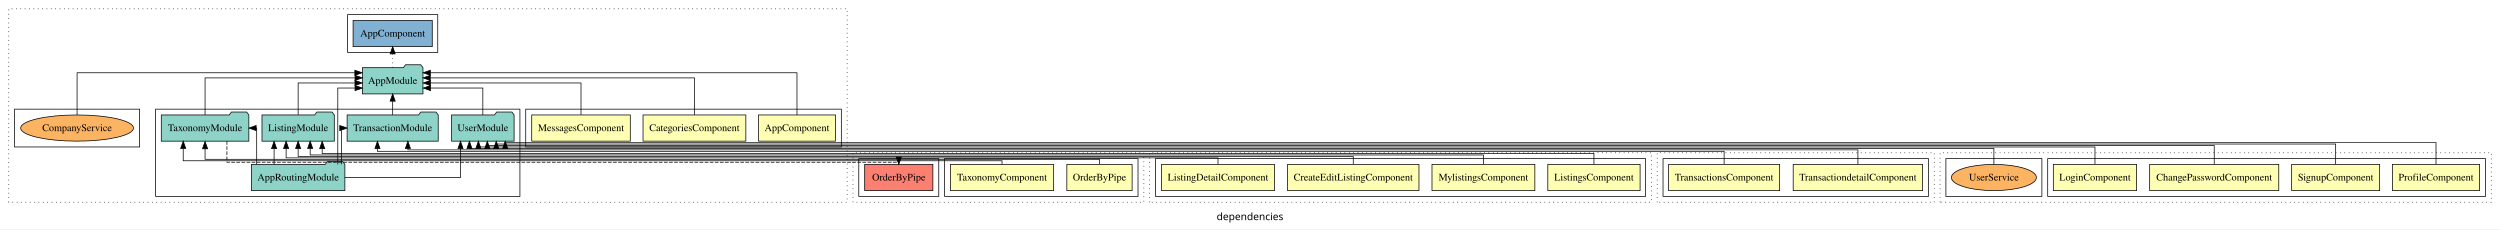
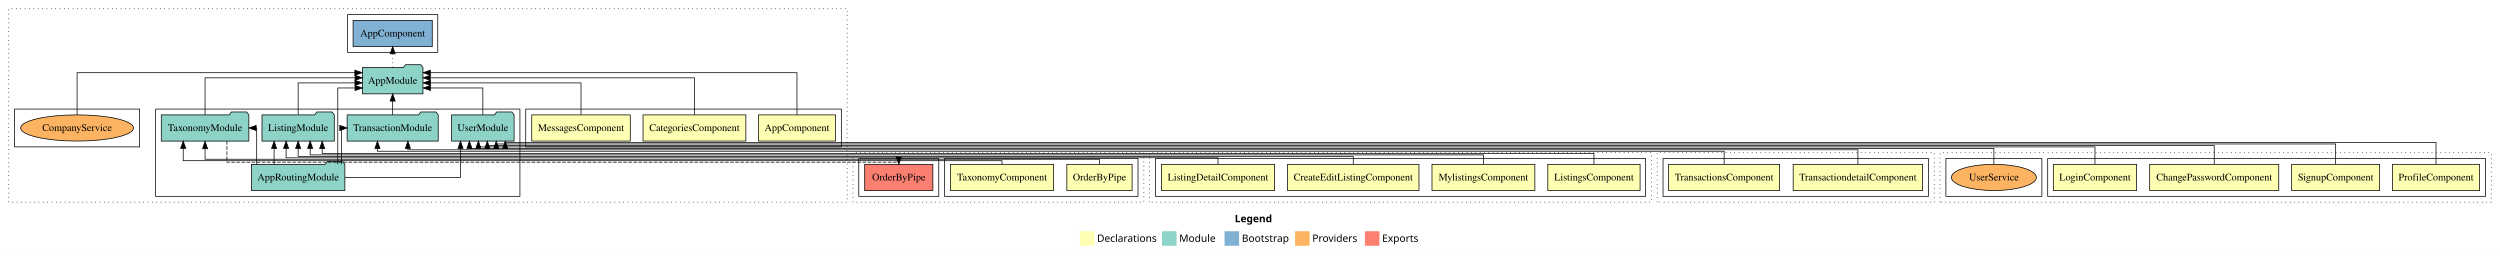
- <svg xmlns="http://www.w3.org/2000/svg" width="3438pt" height="315pt" viewBox="0.00 0.00 3438.00 314.80">
-   <g id="graph0" class="graph" transform="scale(1 1) rotate(0) translate(4 310.8)">
-     <polygon fill="white" stroke="transparent" points="-4,4 -4,-310.8 3434,-310.8 3434,4 -4,4" />
-     <text text-anchor="middle" x="1715" y="-8.2" font-family="sans-serif" font-size="14.00">dependencies</text>
+ <svg xmlns="http://www.w3.org/2000/svg" width="3438pt" height="352pt" viewBox="0.00 0.00 3438.00 352.00">
+   <g id="graph0" class="graph" transform="scale(1 1) rotate(0) translate(4 348)">
+     <polygon fill="white" stroke="transparent" points="-4,4 -4,-348 3434,-348 3434,4 -4,4" />
+     <text text-anchor="start" x="1694.01" y="-42.4" font-family="Times-12" font-weight="bold" font-size="14.00">Legend</text>
+     <polygon fill="#ffffb3" stroke="transparent" points="1481,-10 1481,-30 1501,-30 1501,-10 1481,-10" />
+     <text text-anchor="start" x="1504.63" y="-15.4" font-family="Times-12" font-size="14.00">  Declarations</text>
+     <polygon fill="#8dd3c7" stroke="transparent" points="1594,-10 1594,-30 1614,-30 1614,-10 1594,-10" />
+     <text text-anchor="start" x="1617.73" y="-15.4" font-family="Times-12" font-size="14.00">  Module</text>
+     <polygon fill="#80b1d3" stroke="transparent" points="1680,-10 1680,-30 1700,-30 1700,-10 1680,-10" />
+     <text text-anchor="start" x="1703.78" y="-15.4" font-family="Times-12" font-size="14.00">  Bootstrap</text>
+     <polygon fill="#fdb462" stroke="transparent" points="1777,-10 1777,-30 1797,-30 1797,-10 1777,-10" />
+     <text text-anchor="start" x="1800.67" y="-15.4" font-family="Times-12" font-size="14.00">  Providers</text>
+     <polygon fill="#fb8072" stroke="transparent" points="1873,-10 1873,-30 1893,-30 1893,-10 1873,-10" />
+     <text text-anchor="start" x="1896.73" y="-15.4" font-family="Times-12" font-size="14.00">  Exports</text>
    <g id="clust1" class="cluster">
-       <polygon fill="none" stroke="black" stroke-dasharray="1,5" points="8,-32.8 8,-298.8 1161,-298.8 1161,-32.8 8,-32.8" />
+       <polygon fill="none" stroke="black" stroke-dasharray="1,5" points="8,-70 8,-336 1161,-336 1161,-70 8,-70" />
    </g>
    <g id="clust2" class="cluster">
-       <polygon fill="none" stroke="black" points="719,-108.8 719,-160.8 1153,-160.8 1153,-108.8 719,-108.8" />
+       <polygon fill="none" stroke="black" points="719,-146 719,-198 1153,-198 1153,-146 719,-146" />
    </g>
    <g id="clust6" class="cluster">
-       <polygon fill="none" stroke="black" points="210,-40.8 210,-160.8 711,-160.8 711,-40.8 210,-40.8" />
+       <polygon fill="none" stroke="black" points="210,-78 210,-198 711,-198 711,-78 210,-78" />
    </g>
    <g id="clust8" class="cluster">
-       <polygon fill="none" stroke="black" points="474,-238.8 474,-290.8 598,-290.8 598,-238.8 474,-238.8" />
+       <polygon fill="none" stroke="black" points="474,-276 474,-328 598,-328 598,-276 474,-276" />
    </g>
    <g id="clust9" class="cluster">
-       <polygon fill="none" stroke="black" points="16,-108.8 16,-160.8 188,-160.8 188,-108.8 16,-108.8" />
+       <polygon fill="none" stroke="black" points="16,-146 16,-198 188,-198 188,-146 16,-146" />
    </g>
    <g id="clust16" class="cluster">
-       <polygon fill="none" stroke="black" stroke-dasharray="1,5" points="1577,-32.8 1577,-100.8 2267,-100.8 2267,-32.8 1577,-32.8" />
+       <polygon fill="none" stroke="black" stroke-dasharray="1,5" points="1577,-70 1577,-138 2267,-138 2267,-70 1577,-70" />
    </g>
    <g id="clust17" class="cluster">
-       <polygon fill="none" stroke="black" points="1585,-40.8 1585,-92.8 2259,-92.8 2259,-40.8 1585,-40.8" />
+       <polygon fill="none" stroke="black" points="1585,-78 1585,-130 2259,-130 2259,-78 1585,-78" />
    </g>
    <g id="clust26" class="cluster">
-       <polygon fill="none" stroke="black" stroke-dasharray="1,5" points="1169,-32.8 1169,-100.8 1569,-100.8 1569,-32.8 1169,-32.8" />
+       <polygon fill="none" stroke="black" stroke-dasharray="1,5" points="1169,-70 1169,-138 1569,-138 1569,-70 1169,-70" />
    </g>
    <g id="clust27" class="cluster">
-       <polygon fill="none" stroke="black" points="1295,-40.8 1295,-92.8 1561,-92.8 1561,-40.8 1295,-40.8" />
+       <polygon fill="none" stroke="black" points="1295,-78 1295,-130 1561,-130 1561,-78 1295,-78" />
    </g>
    <g id="clust31" class="cluster">
-       <polygon fill="none" stroke="black" points="1177,-40.8 1177,-92.8 1287,-92.8 1287,-40.8 1177,-40.8" />
+       <polygon fill="none" stroke="black" points="1177,-78 1177,-130 1287,-130 1287,-78 1177,-78" />
    </g>
    <g id="clust34" class="cluster">
-       <polygon fill="none" stroke="black" stroke-dasharray="1,5" points="2275,-32.8 2275,-100.8 2656,-100.8 2656,-32.8 2275,-32.8" />
+       <polygon fill="none" stroke="black" stroke-dasharray="1,5" points="2275,-70 2275,-138 2656,-138 2656,-70 2275,-70" />
    </g>
    <g id="clust35" class="cluster">
-       <polygon fill="none" stroke="black" points="2283,-40.8 2283,-92.8 2648,-92.8 2648,-40.8 2283,-40.8" />
+       <polygon fill="none" stroke="black" points="2283,-78 2283,-130 2648,-130 2648,-78 2283,-78" />
    </g>
    <g id="clust42" class="cluster">
-       <polygon fill="none" stroke="black" stroke-dasharray="1,5" points="2664,-32.8 2664,-100.8 3422,-100.8 3422,-32.8 2664,-32.8" />
+       <polygon fill="none" stroke="black" stroke-dasharray="1,5" points="2664,-70 2664,-138 3422,-138 3422,-70 2664,-70" />
    </g>
    <g id="clust43" class="cluster">
-       <polygon fill="none" stroke="black" points="2812,-40.8 2812,-92.8 3414,-92.8 3414,-40.8 2812,-40.8" />
+       <polygon fill="none" stroke="black" points="2812,-78 2812,-130 3414,-130 3414,-78 2812,-78" />
    </g>
    <g id="clust51" class="cluster">
-       <polygon fill="none" stroke="black" points="2672,-40.8 2672,-92.8 2804,-92.8 2804,-40.8 2672,-40.8" />
+       <polygon fill="none" stroke="black" points="2672,-78 2672,-130 2804,-130 2804,-78 2672,-78" />
    </g>
    <g id="node1" class="node">
-       <polygon fill="#ffffb3" stroke="black" points="1144.94,-152.8 1039.06,-152.8 1039.06,-116.8 1144.94,-116.8 1144.94,-152.8" />
-       <text text-anchor="middle" x="1092" y="-130.6" font-family="Times,serif" font-size="14.00">AppComponent</text>
+       <polygon fill="#ffffb3" stroke="black" points="1144.94,-190 1039.06,-190 1039.06,-154 1144.94,-154 1144.94,-190" />
+       <text text-anchor="middle" x="1092" y="-167.8" font-family="Times,serif" font-size="14.00">AppComponent</text>
    </g>
    <g id="node4" class="node">
-       <polygon fill="#8dd3c7" stroke="black" points="577.66,-217.8 574.66,-221.8 553.66,-221.8 550.66,-217.8 494.34,-217.8 494.34,-181.8 577.66,-181.8 577.66,-217.8" />
-       <text text-anchor="middle" x="536" y="-195.6" font-family="Times,serif" font-size="14.00">AppModule</text>
+       <polygon fill="#8dd3c7" stroke="black" points="577.66,-255 574.66,-259 553.66,-259 550.66,-255 494.34,-255 494.34,-219 577.66,-219 577.66,-255" />
+       <text text-anchor="middle" x="536" y="-232.8" font-family="Times,serif" font-size="14.00">AppModule</text>
    </g>
    <g id="edge1" class="edge">
-       <path fill="none" stroke="black" d="M1092,-152.81C1092,-175.29 1092,-210.8 1092,-210.8 1092,-210.8 587.79,-210.8 587.79,-210.8" />
-       <polygon fill="black" stroke="black" points="587.79,-207.3 577.79,-210.8 587.79,-214.3 587.79,-207.3" />
+       <path fill="none" stroke="black" d="M1092,-190.01C1092,-212.49 1092,-248 1092,-248 1092,-248 587.79,-248 587.79,-248" />
+       <polygon fill="black" stroke="black" points="587.79,-244.5 577.79,-248 587.79,-251.5 587.79,-244.5" />
    </g>
    <g id="node2" class="node">
-       <polygon fill="#ffffb3" stroke="black" points="1021.7,-152.8 880.3,-152.8 880.3,-116.8 1021.7,-116.8 1021.7,-152.8" />
-       <text text-anchor="middle" x="951" y="-130.6" font-family="Times,serif" font-size="14.00">CategoriesComponent</text>
+       <polygon fill="#ffffb3" stroke="black" points="1021.7,-190 880.3,-190 880.3,-154 1021.7,-154 1021.7,-190" />
+       <text text-anchor="middle" x="951" y="-167.8" font-family="Times,serif" font-size="14.00">CategoriesComponent</text>
    </g>
    <g id="edge2" class="edge">
-       <path fill="none" stroke="black" d="M951,-152.93C951,-173.37 951,-203.8 951,-203.8 951,-203.8 587.69,-203.8 587.69,-203.8" />
-       <polygon fill="black" stroke="black" points="587.69,-200.3 577.69,-203.8 587.69,-207.3 587.69,-200.3" />
+       <path fill="none" stroke="black" d="M951,-190.13C951,-210.57 951,-241 951,-241 951,-241 587.69,-241 587.69,-241" />
+       <polygon fill="black" stroke="black" points="587.69,-237.5 577.69,-241 587.69,-244.5 587.69,-237.5" />
    </g>
    <g id="node3" class="node">
-       <polygon fill="#ffffb3" stroke="black" points="862.77,-152.8 727.23,-152.8 727.23,-116.8 862.77,-116.8 862.77,-152.8" />
-       <text text-anchor="middle" x="795" y="-130.6" font-family="Times,serif" font-size="14.00">MessagesComponent</text>
+       <polygon fill="#ffffb3" stroke="black" points="862.75,-190 727.25,-190 727.25,-154 862.75,-154 862.75,-190" />
+       <text text-anchor="middle" x="795" y="-167.8" font-family="Times,serif" font-size="14.00">MessagesComponent</text>
    </g>
    <g id="edge3" class="edge">
-       <path fill="none" stroke="black" d="M795,-153.07C795,-171.36 795,-196.8 795,-196.8 795,-196.8 587.9,-196.8 587.9,-196.8" />
-       <polygon fill="black" stroke="black" points="587.9,-193.3 577.9,-196.8 587.9,-200.3 587.9,-193.3" />
+       <path fill="none" stroke="black" d="M795,-190.27C795,-208.56 795,-234 795,-234 795,-234 587.9,-234 587.9,-234" />
+       <polygon fill="black" stroke="black" points="587.9,-230.5 577.9,-234 587.9,-237.5 587.9,-230.5" />
    </g>
    <g id="node10" class="node">
-       <polygon fill="#80b1d3" stroke="black" points="590.44,-282.8 481.56,-282.8 481.56,-246.8 590.44,-246.8 590.44,-282.8" />
-       <text text-anchor="middle" x="536" y="-260.6" font-family="Times,serif" font-size="14.00">AppComponent </text>
+       <polygon fill="#80b1d3" stroke="black" points="590.44,-320 481.56,-320 481.56,-284 590.44,-284 590.44,-320" />
+       <text text-anchor="middle" x="536" y="-297.8" font-family="Times,serif" font-size="14.00">AppComponent </text>
    </g>
    <g id="edge9" class="edge">
-       <path fill="none" stroke="black" stroke-dasharray="1,5" d="M536,-217.91C536,-217.91 536,-236.79 536,-236.79" />
-       <polygon fill="black" stroke="black" points="532.5,-236.79 536,-246.79 539.5,-236.79 532.5,-236.79" />
+       <path fill="none" stroke="black" stroke-dasharray="1,5" d="M536,-255.11C536,-255.11 536,-273.99 536,-273.99" />
+       <polygon fill="black" stroke="black" points="532.5,-273.99 536,-283.99 539.5,-273.99 532.5,-273.99" />
    </g>
    <g id="node5" class="node">
-       <polygon fill="#8dd3c7" stroke="black" points="470.28,-84.8 467.28,-88.8 446.28,-88.8 443.28,-84.8 341.72,-84.8 341.72,-48.8 470.28,-48.8 470.28,-84.8" />
-       <text text-anchor="middle" x="406" y="-62.6" font-family="Times,serif" font-size="14.00">AppRoutingModule</text>
+       <polygon fill="#8dd3c7" stroke="black" points="470.27,-122 467.27,-126 446.27,-126 443.27,-122 341.73,-122 341.73,-86 470.27,-86 470.27,-122" />
+       <text text-anchor="middle" x="406" y="-99.8" font-family="Times,serif" font-size="14.00">AppRoutingModule</text>
    </g>
    <g id="edge4" class="edge">
-       <path fill="none" stroke="black" d="M460.54,-84.95C460.54,-119.16 460.54,-189.8 460.54,-189.8 460.54,-189.8 484.3,-189.8 484.3,-189.8" />
-       <polygon fill="black" stroke="black" points="484.3,-193.3 494.3,-189.8 484.3,-186.3 484.3,-193.3" />
+       <path fill="none" stroke="black" d="M460.54,-122.15C460.54,-156.36 460.54,-227 460.54,-227 460.54,-227 484.29,-227 484.29,-227" />
+       <polygon fill="black" stroke="black" points="484.29,-230.5 494.29,-227 484.29,-223.5 484.29,-230.5" />
    </g>
    <g id="node6" class="node">
-       <polygon fill="#8dd3c7" stroke="black" points="455.72,-152.8 452.72,-156.8 431.72,-156.8 428.72,-152.8 356.28,-152.8 356.28,-116.8 455.72,-116.8 455.72,-152.8" />
-       <text text-anchor="middle" x="406" y="-130.6" font-family="Times,serif" font-size="14.00">ListingModule</text>
+       <polygon fill="#8dd3c7" stroke="black" points="455.72,-190 452.72,-194 431.72,-194 428.72,-190 356.28,-190 356.28,-154 455.72,-154 455.72,-190" />
+       <text text-anchor="middle" x="406" y="-167.8" font-family="Times,serif" font-size="14.00">ListingModule</text>
    </g>
    <g id="edge15" class="edge">
-       <path fill="none" stroke="black" d="M372.93,-85.02C372.93,-85.02 372.93,-106.53 372.93,-106.53" />
-       <polygon fill="black" stroke="black" points="369.43,-106.53 372.93,-116.53 376.43,-106.53 369.43,-106.53" />
+       <path fill="none" stroke="black" d="M372.93,-122.22C372.93,-122.22 372.93,-143.73 372.93,-143.73" />
+       <polygon fill="black" stroke="black" points="369.43,-143.73 372.93,-153.73 376.43,-143.73 369.43,-143.73" />
    </g>
    <g id="node7" class="node">
-       <polygon fill="#8dd3c7" stroke="black" points="338.21,-152.8 335.21,-156.8 314.21,-156.8 311.21,-152.8 217.79,-152.8 217.79,-116.8 338.21,-116.8 338.21,-152.8" />
-       <text text-anchor="middle" x="278" y="-130.6" font-family="Times,serif" font-size="14.00">TaxonomyModule</text>
+       <polygon fill="#8dd3c7" stroke="black" points="338.21,-190 335.21,-194 314.21,-194 311.21,-190 217.79,-190 217.79,-154 338.21,-154 338.21,-190" />
+       <text text-anchor="middle" x="278" y="-167.8" font-family="Times,serif" font-size="14.00">TaxonomyModule</text>
    </g>
    <g id="edge18" class="edge">
-       <path fill="none" stroke="black" d="M349,-85.02C349,-105.17 349,-134.8 349,-134.8 349,-134.8 347.92,-134.8 347.92,-134.8" />
-       <polygon fill="black" stroke="black" points="348.22,-131.3 338.22,-134.8 348.22,-138.3 348.22,-131.3" />
+       <path fill="none" stroke="black" d="M349,-122.22C349,-142.37 349,-172 349,-172 349,-172 347.92,-172 347.92,-172" />
+       <polygon fill="black" stroke="black" points="348.22,-168.5 338.22,-172 348.22,-175.5 348.22,-168.5" />
    </g>
    <g id="node8" class="node">
-       <polygon fill="#8dd3c7" stroke="black" points="598.64,-152.8 595.64,-156.8 574.64,-156.8 571.64,-152.8 473.36,-152.8 473.36,-116.8 598.64,-116.8 598.64,-152.8" />
-       <text text-anchor="middle" x="536" y="-130.6" font-family="Times,serif" font-size="14.00">TransactionModule</text>
+       <polygon fill="#8dd3c7" stroke="black" points="598.63,-190 595.63,-194 574.63,-194 571.63,-190 473.37,-190 473.37,-154 598.63,-154 598.63,-190" />
+       <text text-anchor="middle" x="536" y="-167.8" font-family="Times,serif" font-size="14.00">TransactionModule</text>
    </g>
    <g id="edge22" class="edge">
-       <path fill="none" stroke="black" d="M465.46,-85.02C465.46,-105.17 465.46,-134.8 465.46,-134.8 465.46,-134.8 466.25,-134.8 466.25,-134.8" />
-       <polygon fill="black" stroke="black" points="463.28,-138.3 473.28,-134.8 463.28,-131.3 463.28,-138.3" />
+       <path fill="none" stroke="black" d="M465.46,-122.22C465.46,-142.37 465.46,-172 465.46,-172 465.46,-172 466.24,-172 466.24,-172" />
+       <polygon fill="black" stroke="black" points="463.28,-175.5 473.28,-172 463.28,-168.5 463.28,-175.5" />
    </g>
    <g id="node9" class="node">
-       <polygon fill="#8dd3c7" stroke="black" points="702.99,-152.8 699.99,-156.8 678.99,-156.8 675.99,-152.8 617.01,-152.8 617.01,-116.8 702.99,-116.8 702.99,-152.8" />
-       <text text-anchor="middle" x="660" y="-130.6" font-family="Times,serif" font-size="14.00">UserModule</text>
+       <polygon fill="#8dd3c7" stroke="black" points="702.98,-190 699.98,-194 678.98,-194 675.98,-190 617.02,-190 617.02,-154 702.98,-154 702.98,-190" />
+       <text text-anchor="middle" x="660" y="-167.8" font-family="Times,serif" font-size="14.00">UserModule</text>
    </g>
    <g id="edge27" class="edge">
-       <path fill="none" stroke="black" d="M470.29,-66.8C536.25,-66.8 629.29,-66.8 629.29,-66.8 629.29,-66.8 629.29,-106.58 629.29,-106.58" />
-       <polygon fill="black" stroke="black" points="625.79,-106.58 629.29,-116.58 632.79,-106.58 625.79,-106.58" />
+       <path fill="none" stroke="black" d="M470.29,-104C536.25,-104 629.29,-104 629.29,-104 629.29,-104 629.29,-143.78 629.29,-143.78" />
+       <polygon fill="black" stroke="black" points="625.79,-143.78 629.29,-153.78 632.79,-143.78 625.79,-143.78" />
    </g>
    <g id="edge5" class="edge">
-       <path fill="none" stroke="black" d="M406,-153.07C406,-171.36 406,-196.8 406,-196.8 406,-196.8 484.15,-196.8 484.15,-196.8" />
-       <polygon fill="black" stroke="black" points="484.15,-200.3 494.15,-196.8 484.15,-193.3 484.15,-200.3" />
+       <path fill="none" stroke="black" d="M406,-190.27C406,-208.56 406,-234 406,-234 406,-234 484.15,-234 484.15,-234" />
+       <polygon fill="black" stroke="black" points="484.15,-237.5 494.15,-234 484.15,-230.5 484.15,-237.5" />
    </g>
    <g id="edge6" class="edge">
-       <path fill="none" stroke="black" d="M278,-152.93C278,-173.37 278,-203.8 278,-203.8 278,-203.8 484.26,-203.8 484.26,-203.8" />
-       <polygon fill="black" stroke="black" points="484.26,-207.3 494.26,-203.8 484.26,-200.3 484.26,-207.3" />
+       <path fill="none" stroke="black" d="M278,-190.13C278,-210.57 278,-241 278,-241 278,-241 484.26,-241 484.26,-241" />
+       <polygon fill="black" stroke="black" points="484.26,-244.5 494.26,-241 484.26,-237.5 484.26,-244.5" />
    </g>
    <g id="node18" class="node">
-       <polygon fill="#fb8072" stroke="black" points="1278.88,-84.8 1185.12,-84.8 1185.12,-48.8 1278.88,-48.8 1278.88,-84.8" />
-       <text text-anchor="middle" x="1232" y="-62.6" font-family="Times,serif" font-size="14.00">OrderByPipe </text>
+       <polygon fill="#fb8072" stroke="black" points="1278.87,-122 1185.13,-122 1185.13,-86 1278.87,-86 1278.87,-122" />
+       <text text-anchor="middle" x="1232" y="-99.8" font-family="Times,serif" font-size="14.00">OrderByPipe </text>
    </g>
    <g id="edge19" class="edge">
-       <path fill="none" stroke="black" stroke-dasharray="5,2" d="M308.05,-116.76C308.05,-103.51 308.05,-87.8 308.05,-87.8 308.05,-87.8 1232,-87.8 1232,-87.8 1232,-87.8 1232,-87.51 1232,-87.51" />
-       <polygon fill="black" stroke="black" points="1235.5,-94.88 1232,-84.88 1228.5,-94.88 1235.5,-94.88" />
+       <path fill="none" stroke="black" stroke-dasharray="5,2" d="M308.05,-153.96C308.05,-140.71 308.05,-125 308.05,-125 308.05,-125 1232,-125 1232,-125 1232,-125 1232,-124.71 1232,-124.71" />
+       <polygon fill="black" stroke="black" points="1235.5,-132.08 1232,-122.08 1228.5,-132.08 1235.5,-132.08" />
    </g>
    <g id="edge7" class="edge">
-       <path fill="none" stroke="black" d="M536,-152.91C536,-152.91 536,-171.79 536,-171.79" />
-       <polygon fill="black" stroke="black" points="532.5,-171.79 536,-181.79 539.5,-171.79 532.5,-171.79" />
+       <path fill="none" stroke="black" d="M536,-190.11C536,-190.11 536,-208.99 536,-208.99" />
+       <polygon fill="black" stroke="black" points="532.5,-208.99 536,-218.99 539.5,-208.99 532.5,-208.99" />
    </g>
    <g id="edge8" class="edge">
-       <path fill="none" stroke="black" d="M660,-152.81C660,-168.85 660,-189.8 660,-189.8 660,-189.8 587.98,-189.8 587.98,-189.8" />
-       <polygon fill="black" stroke="black" points="587.98,-186.3 577.98,-189.8 587.98,-193.3 587.98,-186.3" />
+       <path fill="none" stroke="black" d="M660,-190.01C660,-206.05 660,-227 660,-227 660,-227 587.98,-227 587.98,-227" />
+       <polygon fill="black" stroke="black" points="587.98,-223.5 577.98,-227 587.98,-230.5 587.98,-223.5" />
    </g>
    <g id="node11" class="node">
-       <ellipse fill="#fdb462" stroke="black" cx="102" cy="-134.8" rx="77.59" ry="18" />
-       <text text-anchor="middle" x="102" y="-130.6" font-family="Times,serif" font-size="14.00">CompanyService</text>
+       <ellipse fill="#fdb462" stroke="black" cx="102" cy="-172" rx="77.59" ry="18" />
+       <text text-anchor="middle" x="102" y="-167.8" font-family="Times,serif" font-size="14.00">CompanyService</text>
    </g>
    <g id="edge10" class="edge">
-       <path fill="none" stroke="black" d="M102,-152.81C102,-175.29 102,-210.8 102,-210.8 102,-210.8 483.99,-210.8 483.99,-210.8" />
-       <polygon fill="black" stroke="black" points="483.99,-214.3 493.99,-210.8 483.99,-207.3 483.99,-214.3" />
+       <path fill="none" stroke="black" d="M102,-190.01C102,-212.49 102,-248 102,-248 102,-248 483.99,-248 483.99,-248" />
+       <polygon fill="black" stroke="black" points="483.99,-251.5 493.99,-248 483.99,-244.5 483.99,-251.5" />
    </g>
    <g id="node12" class="node">
-       <polygon fill="#ffffb3" stroke="black" points="1947.36,-84.8 1766.64,-84.8 1766.64,-48.8 1947.36,-48.8 1947.36,-84.8" />
-       <text text-anchor="middle" x="1857" y="-62.6" font-family="Times,serif" font-size="14.00">CreateEditListingComponent</text>
+       <polygon fill="#ffffb3" stroke="black" points="1947.37,-122 1766.63,-122 1766.63,-86 1947.37,-86 1947.37,-122" />
+       <text text-anchor="middle" x="1857" y="-99.8" font-family="Times,serif" font-size="14.00">CreateEditListingComponent</text>
    </g>
    <g id="edge11" class="edge">
-       <path fill="none" stroke="black" d="M1857,-85C1857,-90.83 1857,-95.8 1857,-95.8 1857,-95.8 406,-95.8 406,-95.8 406,-95.8 406,-106.67 406,-106.67" />
-       <polygon fill="black" stroke="black" points="402.5,-106.67 406,-116.67 409.5,-106.67 402.5,-106.67" />
+       <path fill="none" stroke="black" d="M1857,-122.2C1857,-128.03 1857,-133 1857,-133 1857,-133 406,-133 406,-133 406,-133 406,-143.87 406,-143.87" />
+       <polygon fill="black" stroke="black" points="402.5,-143.87 406,-153.87 409.5,-143.87 402.5,-143.87" />
    </g>
    <g id="node13" class="node">
-       <polygon fill="#ffffb3" stroke="black" points="1748.71,-84.8 1593.29,-84.8 1593.29,-48.8 1748.71,-48.8 1748.71,-84.8" />
-       <text text-anchor="middle" x="1671" y="-62.6" font-family="Times,serif" font-size="14.00">ListingDetailComponent</text>
+       <polygon fill="#ffffb3" stroke="black" points="1748.71,-122 1593.29,-122 1593.29,-86 1748.71,-86 1748.71,-122" />
+       <text text-anchor="middle" x="1671" y="-99.8" font-family="Times,serif" font-size="14.00">ListingDetailComponent</text>
    </g>
    <g id="edge12" class="edge">
-       <path fill="none" stroke="black" d="M1671,-84.96C1671,-89.84 1671,-93.8 1671,-93.8 1671,-93.8 389.46,-93.8 389.46,-93.8 389.46,-93.8 389.46,-106.7 389.46,-106.7" />
-       <polygon fill="black" stroke="black" points="385.96,-106.7 389.46,-116.7 392.96,-106.7 385.96,-106.7" />
+       <path fill="none" stroke="black" d="M1671,-122.16C1671,-127.04 1671,-131 1671,-131 1671,-131 389.46,-131 389.46,-131 389.46,-131 389.46,-143.9 389.46,-143.9" />
+       <polygon fill="black" stroke="black" points="385.96,-143.9 389.46,-153.9 392.96,-143.9 385.96,-143.9" />
    </g>
    <g id="node14" class="node">
-       <polygon fill="#ffffb3" stroke="black" points="2251.45,-84.8 2124.55,-84.8 2124.55,-48.8 2251.45,-48.8 2251.45,-84.8" />
-       <text text-anchor="middle" x="2188" y="-62.6" font-family="Times,serif" font-size="14.00">ListingsComponent</text>
+       <polygon fill="#ffffb3" stroke="black" points="2251.45,-122 2124.55,-122 2124.55,-86 2251.45,-86 2251.45,-122" />
+       <text text-anchor="middle" x="2188" y="-99.8" font-family="Times,serif" font-size="14.00">ListingsComponent</text>
    </g>
    <g id="edge13" class="edge">
-       <path fill="none" stroke="black" d="M2188,-84.84C2188,-92.55 2188,-99.8 2188,-99.8 2188,-99.8 439.07,-99.8 439.07,-99.8 439.07,-99.8 439.07,-106.48 439.07,-106.48" />
-       <polygon fill="black" stroke="black" points="435.57,-106.48 439.07,-116.48 442.57,-106.48 435.57,-106.48" />
+       <path fill="none" stroke="black" d="M2188,-122.04C2188,-129.75 2188,-137 2188,-137 2188,-137 439.07,-137 439.07,-137 439.07,-137 439.07,-143.68 439.07,-143.68" />
+       <polygon fill="black" stroke="black" points="435.57,-143.68 439.07,-153.68 442.57,-143.68 435.57,-143.68" />
    </g>
    <g id="node15" class="node">
-       <polygon fill="#ffffb3" stroke="black" points="2106.73,-84.8 1965.27,-84.8 1965.27,-48.8 2106.73,-48.8 2106.73,-84.8" />
-       <text text-anchor="middle" x="2036" y="-62.6" font-family="Times,serif" font-size="14.00">MylistingsComponent</text>
+       <polygon fill="#ffffb3" stroke="black" points="2106.73,-122 1965.27,-122 1965.27,-86 2106.73,-86 2106.73,-122" />
+       <text text-anchor="middle" x="2036" y="-99.8" font-family="Times,serif" font-size="14.00">MylistingsComponent</text>
    </g>
    <g id="edge14" class="edge">
-       <path fill="none" stroke="black" d="M2036,-84.83C2036,-91.65 2036,-97.8 2036,-97.8 2036,-97.8 422.54,-97.8 422.54,-97.8 422.54,-97.8 422.54,-106.73 422.54,-106.73" />
-       <polygon fill="black" stroke="black" points="419.04,-106.73 422.54,-116.73 426.04,-106.73 419.04,-106.73" />
+       <path fill="none" stroke="black" d="M2036,-122.03C2036,-128.85 2036,-135 2036,-135 2036,-135 422.54,-135 422.54,-135 422.54,-135 422.54,-143.93 422.54,-143.93" />
+       <polygon fill="black" stroke="black" points="419.04,-143.93 422.54,-153.93 426.04,-143.93 419.04,-143.93" />
    </g>
    <g id="node16" class="node">
-       <polygon fill="#ffffb3" stroke="black" points="1552.88,-84.8 1463.12,-84.8 1463.12,-48.8 1552.88,-48.8 1552.88,-84.8" />
-       <text text-anchor="middle" x="1508" y="-62.6" font-family="Times,serif" font-size="14.00">OrderByPipe</text>
+       <polygon fill="#ffffb3" stroke="black" points="1552.87,-122 1463.13,-122 1463.13,-86 1552.87,-86 1552.87,-122" />
+       <text text-anchor="middle" x="1508" y="-99.8" font-family="Times,serif" font-size="14.00">OrderByPipe</text>
    </g>
    <g id="edge16" class="edge">
-       <path fill="none" stroke="black" d="M1508,-84.97C1508,-88.85 1508,-91.8 1508,-91.8 1508,-91.8 278,-91.8 278,-91.8 278,-91.8 278,-106.31 278,-106.31" />
-       <polygon fill="black" stroke="black" points="274.5,-106.31 278,-116.31 281.5,-106.31 274.5,-106.31" />
+       <path fill="none" stroke="black" d="M1508,-122.17C1508,-126.05 1508,-129 1508,-129 1508,-129 278,-129 278,-129 278,-129 278,-143.51 278,-143.51" />
+       <polygon fill="black" stroke="black" points="274.5,-143.51 278,-153.51 281.5,-143.51 274.5,-143.51" />
    </g>
    <g id="node17" class="node">
-       <polygon fill="#ffffb3" stroke="black" points="1444.99,-84.8 1303.01,-84.8 1303.01,-48.8 1444.99,-48.8 1444.99,-84.8" />
-       <text text-anchor="middle" x="1374" y="-62.6" font-family="Times,serif" font-size="14.00">TaxonomyComponent</text>
+       <polygon fill="#ffffb3" stroke="black" points="1444.99,-122 1303.01,-122 1303.01,-86 1444.99,-86 1444.99,-122" />
+       <text text-anchor="middle" x="1374" y="-99.8" font-family="Times,serif" font-size="14.00">TaxonomyComponent</text>
    </g>
    <g id="edge17" class="edge">
-       <path fill="none" stroke="black" d="M1374,-84.92C1374,-87.77 1374,-89.8 1374,-89.8 1374,-89.8 247.95,-89.8 247.95,-89.8 247.95,-89.8 247.95,-106.76 247.95,-106.76" />
-       <polygon fill="black" stroke="black" points="244.45,-106.76 247.95,-116.76 251.45,-106.76 244.45,-106.76" />
+       <path fill="none" stroke="black" d="M1374,-122.12C1374,-124.97 1374,-127 1374,-127 1374,-127 247.95,-127 247.95,-127 247.95,-127 247.95,-143.96 247.95,-143.96" />
+       <polygon fill="black" stroke="black" points="244.45,-143.96 247.95,-153.96 251.45,-143.96 244.45,-143.96" />
    </g>
    <g id="node19" class="node">
-       <polygon fill="#ffffb3" stroke="black" points="2640.01,-84.8 2461.99,-84.8 2461.99,-48.8 2640.01,-48.8 2640.01,-84.8" />
-       <text text-anchor="middle" x="2551" y="-62.6" font-family="Times,serif" font-size="14.00">TransactiondetailComponent</text>
+       <polygon fill="#ffffb3" stroke="black" points="2640.02,-122 2461.98,-122 2461.98,-86 2640.02,-86 2640.02,-122" />
+       <text text-anchor="middle" x="2551" y="-99.8" font-family="Times,serif" font-size="14.00">TransactiondetailComponent</text>
    </g>
    <g id="edge20" class="edge">
-       <path fill="none" stroke="black" d="M2551,-84.91C2551,-94.7 2551,-104.8 2551,-104.8 2551,-104.8 556.94,-104.8 556.94,-104.8 556.94,-104.8 556.94,-106.66 556.94,-106.66" />
-       <polygon fill="black" stroke="black" points="553.44,-106.66 556.94,-116.66 560.44,-106.66 553.44,-106.66" />
+       <path fill="none" stroke="black" d="M2551,-122.11C2551,-131.9 2551,-142 2551,-142 2551,-142 556.94,-142 556.94,-142 556.94,-142 556.94,-143.86 556.94,-143.86" />
+       <polygon fill="black" stroke="black" points="553.44,-143.86 556.94,-153.86 560.44,-143.86 553.44,-143.86" />
    </g>
    <g id="node20" class="node">
-       <polygon fill="#ffffb3" stroke="black" points="2443.36,-84.8 2290.64,-84.8 2290.64,-48.8 2443.36,-48.8 2443.36,-84.8" />
-       <text text-anchor="middle" x="2367" y="-62.6" font-family="Times,serif" font-size="14.00">TransactionsComponent</text>
+       <polygon fill="#ffffb3" stroke="black" points="2443.36,-122 2290.64,-122 2290.64,-86 2443.36,-86 2443.36,-122" />
+       <text text-anchor="middle" x="2367" y="-99.8" font-family="Times,serif" font-size="14.00">TransactionsComponent</text>
    </g>
    <g id="edge21" class="edge">
-       <path fill="none" stroke="black" d="M2367,-85.22C2367,-94.08 2367,-102.8 2367,-102.8 2367,-102.8 515.06,-102.8 515.06,-102.8 515.06,-102.8 515.06,-106.56 515.06,-106.56" />
-       <polygon fill="black" stroke="black" points="511.56,-106.56 515.06,-116.56 518.56,-106.56 511.56,-106.56" />
+       <path fill="none" stroke="black" d="M2367,-122.42C2367,-131.28 2367,-140 2367,-140 2367,-140 515.06,-140 515.06,-140 515.06,-140 515.06,-143.76 515.06,-143.76" />
+       <polygon fill="black" stroke="black" points="511.56,-143.76 515.06,-153.76 518.56,-143.76 511.56,-143.76" />
    </g>
    <g id="node21" class="node">
-       <polygon fill="#ffffb3" stroke="black" points="3129.77,-84.8 2952.23,-84.8 2952.23,-48.8 3129.77,-48.8 3129.77,-84.8" />
-       <text text-anchor="middle" x="3041" y="-62.6" font-family="Times,serif" font-size="14.00">ChangePasswordComponent</text>
+       <polygon fill="#ffffb3" stroke="black" points="3129.75,-122 2952.25,-122 2952.25,-86 3129.75,-86 3129.75,-122" />
+       <text text-anchor="middle" x="3041" y="-99.8" font-family="Times,serif" font-size="14.00">ChangePasswordComponent</text>
    </g>
    <g id="edge23" class="edge">
-       <path fill="none" stroke="black" d="M3041,-84.95C3041,-97.07 3041,-110.8 3041,-110.8 3041,-110.8 666.14,-110.8 666.14,-110.8 666.14,-110.8 666.14,-111.38 666.14,-111.38" />
-       <polygon fill="black" stroke="black" points="662.64,-106.61 666.14,-116.61 669.64,-106.61 662.64,-106.61" />
+       <path fill="none" stroke="black" d="M3041,-122.15C3041,-134.27 3041,-148 3041,-148 3041,-148 666.14,-148 666.14,-148 666.14,-148 666.14,-148.58 666.14,-148.58" />
+       <polygon fill="black" stroke="black" points="662.64,-143.81 666.14,-153.81 669.64,-143.81 662.64,-143.81" />
    </g>
    <g id="node22" class="node">
-       <polygon fill="#ffffb3" stroke="black" points="2934.27,-84.8 2819.73,-84.8 2819.73,-48.8 2934.27,-48.8 2934.27,-84.8" />
-       <text text-anchor="middle" x="2877" y="-62.6" font-family="Times,serif" font-size="14.00">LoginComponent</text>
+       <polygon fill="#ffffb3" stroke="black" points="2934.28,-122 2819.72,-122 2819.72,-86 2934.28,-86 2934.28,-122" />
+       <text text-anchor="middle" x="2877" y="-99.8" font-family="Times,serif" font-size="14.00">LoginComponent</text>
    </g>
    <g id="edge24" class="edge">
-       <path fill="none" stroke="black" d="M2877,-84.86C2877,-96.24 2877,-108.8 2877,-108.8 2877,-108.8 653.86,-108.8 653.86,-108.8 653.86,-108.8 653.86,-109.59 653.86,-109.59" />
-       <polygon fill="black" stroke="black" points="650.36,-106.74 653.86,-116.74 657.36,-106.74 650.36,-106.74" />
+       <path fill="none" stroke="black" d="M2877,-122.06C2877,-133.44 2877,-146 2877,-146 2877,-146 653.86,-146 653.86,-146 653.86,-146 653.86,-146.79 653.86,-146.79" />
+       <polygon fill="black" stroke="black" points="650.36,-143.94 653.86,-153.94 657.36,-143.94 650.36,-143.94" />
    </g>
    <g id="node23" class="node">
-       <polygon fill="#ffffb3" stroke="black" points="3405.94,-84.8 3286.06,-84.8 3286.06,-48.8 3405.94,-48.8 3405.94,-84.8" />
-       <text text-anchor="middle" x="3346" y="-62.6" font-family="Times,serif" font-size="14.00">ProfileComponent</text>
+       <polygon fill="#ffffb3" stroke="black" points="3405.93,-122 3286.07,-122 3286.07,-86 3405.93,-86 3405.93,-122" />
+       <text text-anchor="middle" x="3346" y="-99.8" font-family="Times,serif" font-size="14.00">ProfileComponent</text>
    </g>
    <g id="edge25" class="edge">
-       <path fill="none" stroke="black" d="M3346,-84.95C3346,-98.54 3346,-114.8 3346,-114.8 3346,-114.8 690.71,-114.8 690.71,-114.8 690.71,-114.8 690.71,-114.98 690.71,-114.98" />
-       <polygon fill="black" stroke="black" points="687.21,-106.65 690.71,-116.65 694.21,-106.65 687.21,-106.65" />
+       <path fill="none" stroke="black" d="M3346,-122.15C3346,-135.74 3346,-152 3346,-152 3346,-152 690.71,-152 690.71,-152 690.71,-152 690.71,-152.18 690.71,-152.18" />
+       <polygon fill="black" stroke="black" points="687.21,-143.85 690.71,-153.85 694.21,-143.85 687.21,-143.85" />
    </g>
    <g id="node24" class="node">
-       <polygon fill="#ffffb3" stroke="black" points="3268.51,-84.8 3147.49,-84.8 3147.49,-48.8 3268.51,-48.8 3268.51,-84.8" />
-       <text text-anchor="middle" x="3208" y="-62.6" font-family="Times,serif" font-size="14.00">SignupComponent</text>
+       <polygon fill="#ffffb3" stroke="black" points="3268.51,-122 3147.49,-122 3147.49,-86 3268.51,-86 3268.51,-122" />
+       <text text-anchor="middle" x="3208" y="-99.8" font-family="Times,serif" font-size="14.00">SignupComponent</text>
    </g>
    <g id="edge26" class="edge">
-       <path fill="none" stroke="black" d="M3208,-84.98C3208,-97.84 3208,-112.8 3208,-112.8 3208,-112.8 678.43,-112.8 678.43,-112.8 678.43,-112.8 678.43,-113.18 678.43,-113.18" />
-       <polygon fill="black" stroke="black" points="674.93,-106.63 678.43,-116.63 681.93,-106.63 674.93,-106.63" />
+       <path fill="none" stroke="black" d="M3208,-122.18C3208,-135.04 3208,-150 3208,-150 3208,-150 678.42,-150 678.42,-150 678.42,-150 678.42,-150.38 678.42,-150.38" />
+       <polygon fill="black" stroke="black" points="674.92,-143.83 678.42,-153.83 681.92,-143.83 674.92,-143.83" />
    </g>
    <g id="node25" class="node">
-       <ellipse fill="#fdb462" stroke="black" cx="2738" cy="-66.8" rx="58.46" ry="18" />
-       <text text-anchor="middle" x="2738" y="-62.6" font-family="Times,serif" font-size="14.00">UserService</text>
+       <ellipse fill="#fdb462" stroke="black" cx="2738" cy="-104" rx="58.44" ry="18" />
+       <text text-anchor="middle" x="2738" y="-99.8" font-family="Times,serif" font-size="14.00">UserService</text>
    </g>
    <g id="edge28" class="edge">
-       <path fill="none" stroke="black" d="M2738,-84.93C2738,-95.51 2738,-106.8 2738,-106.8 2738,-106.8 641.57,-106.8 641.57,-106.8 641.57,-106.8 641.57,-107.78 641.57,-107.78" />
-       <polygon fill="black" stroke="black" points="638.07,-106.59 641.57,-116.59 645.07,-106.59 638.07,-106.59" />
+       <path fill="none" stroke="black" d="M2738,-122.13C2738,-132.71 2738,-144 2738,-144 2738,-144 641.58,-144 641.58,-144 641.58,-144 641.58,-144.98 641.58,-144.98" />
+       <polygon fill="black" stroke="black" points="638.08,-143.79 641.58,-153.79 645.08,-143.79 638.08,-143.79" />
    </g>
  </g>
</svg>
